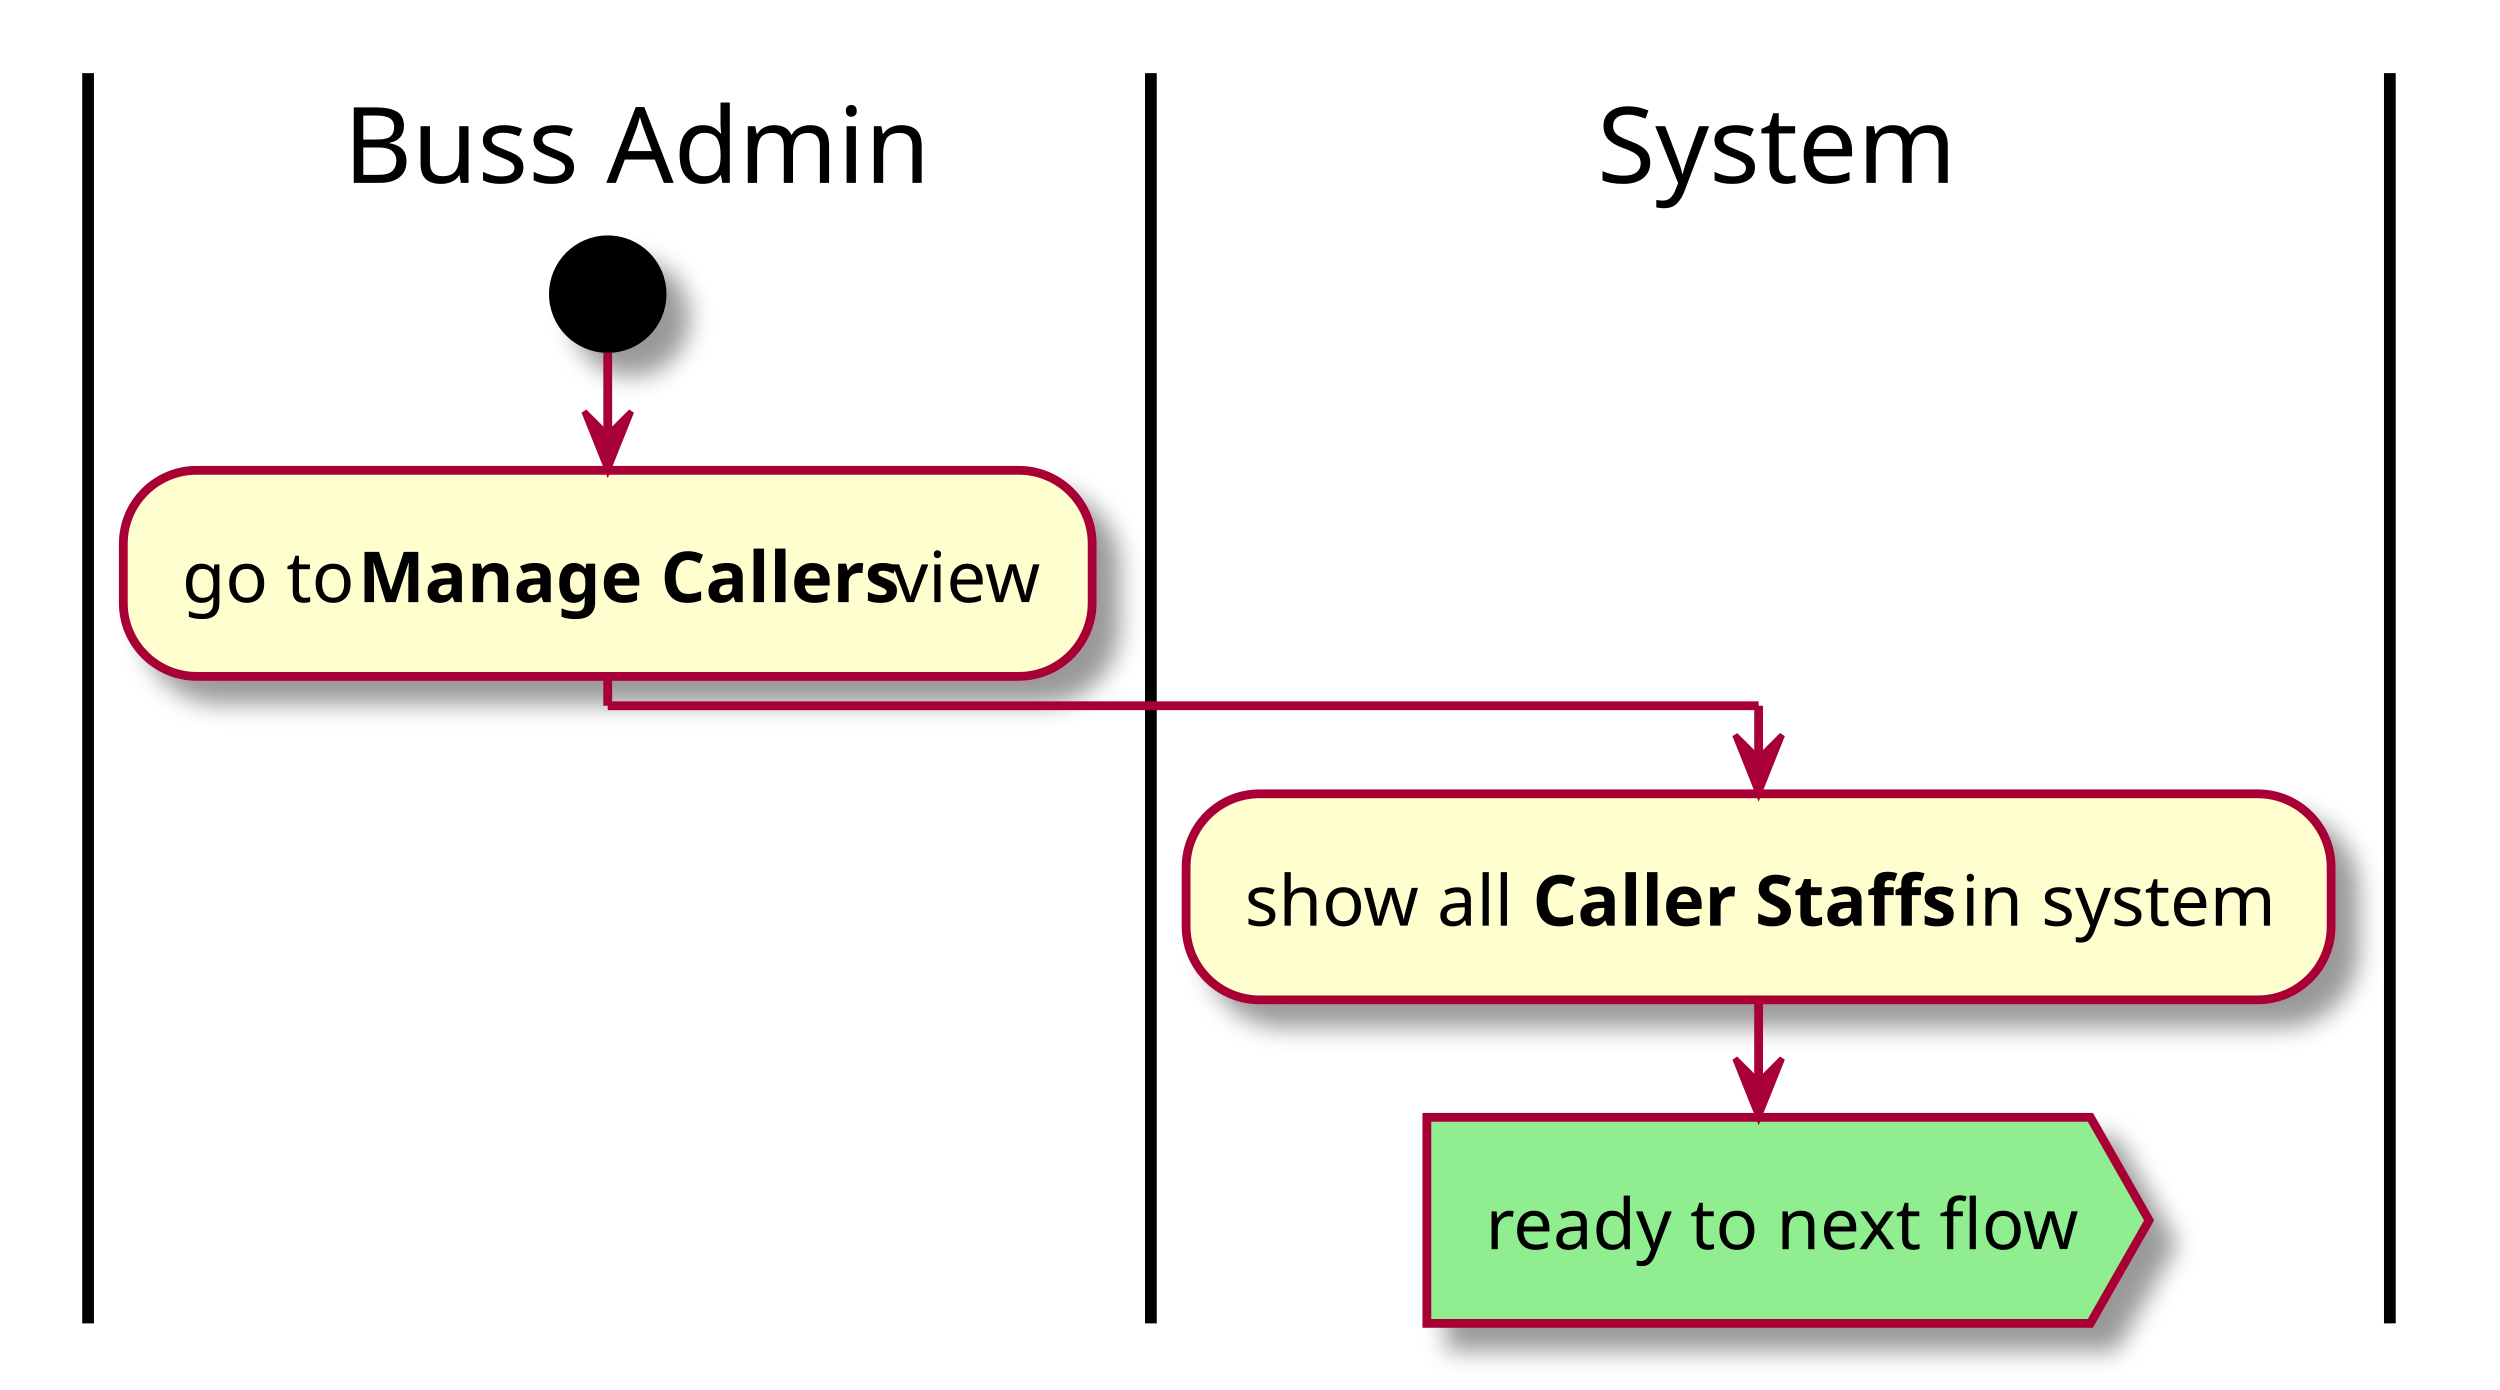
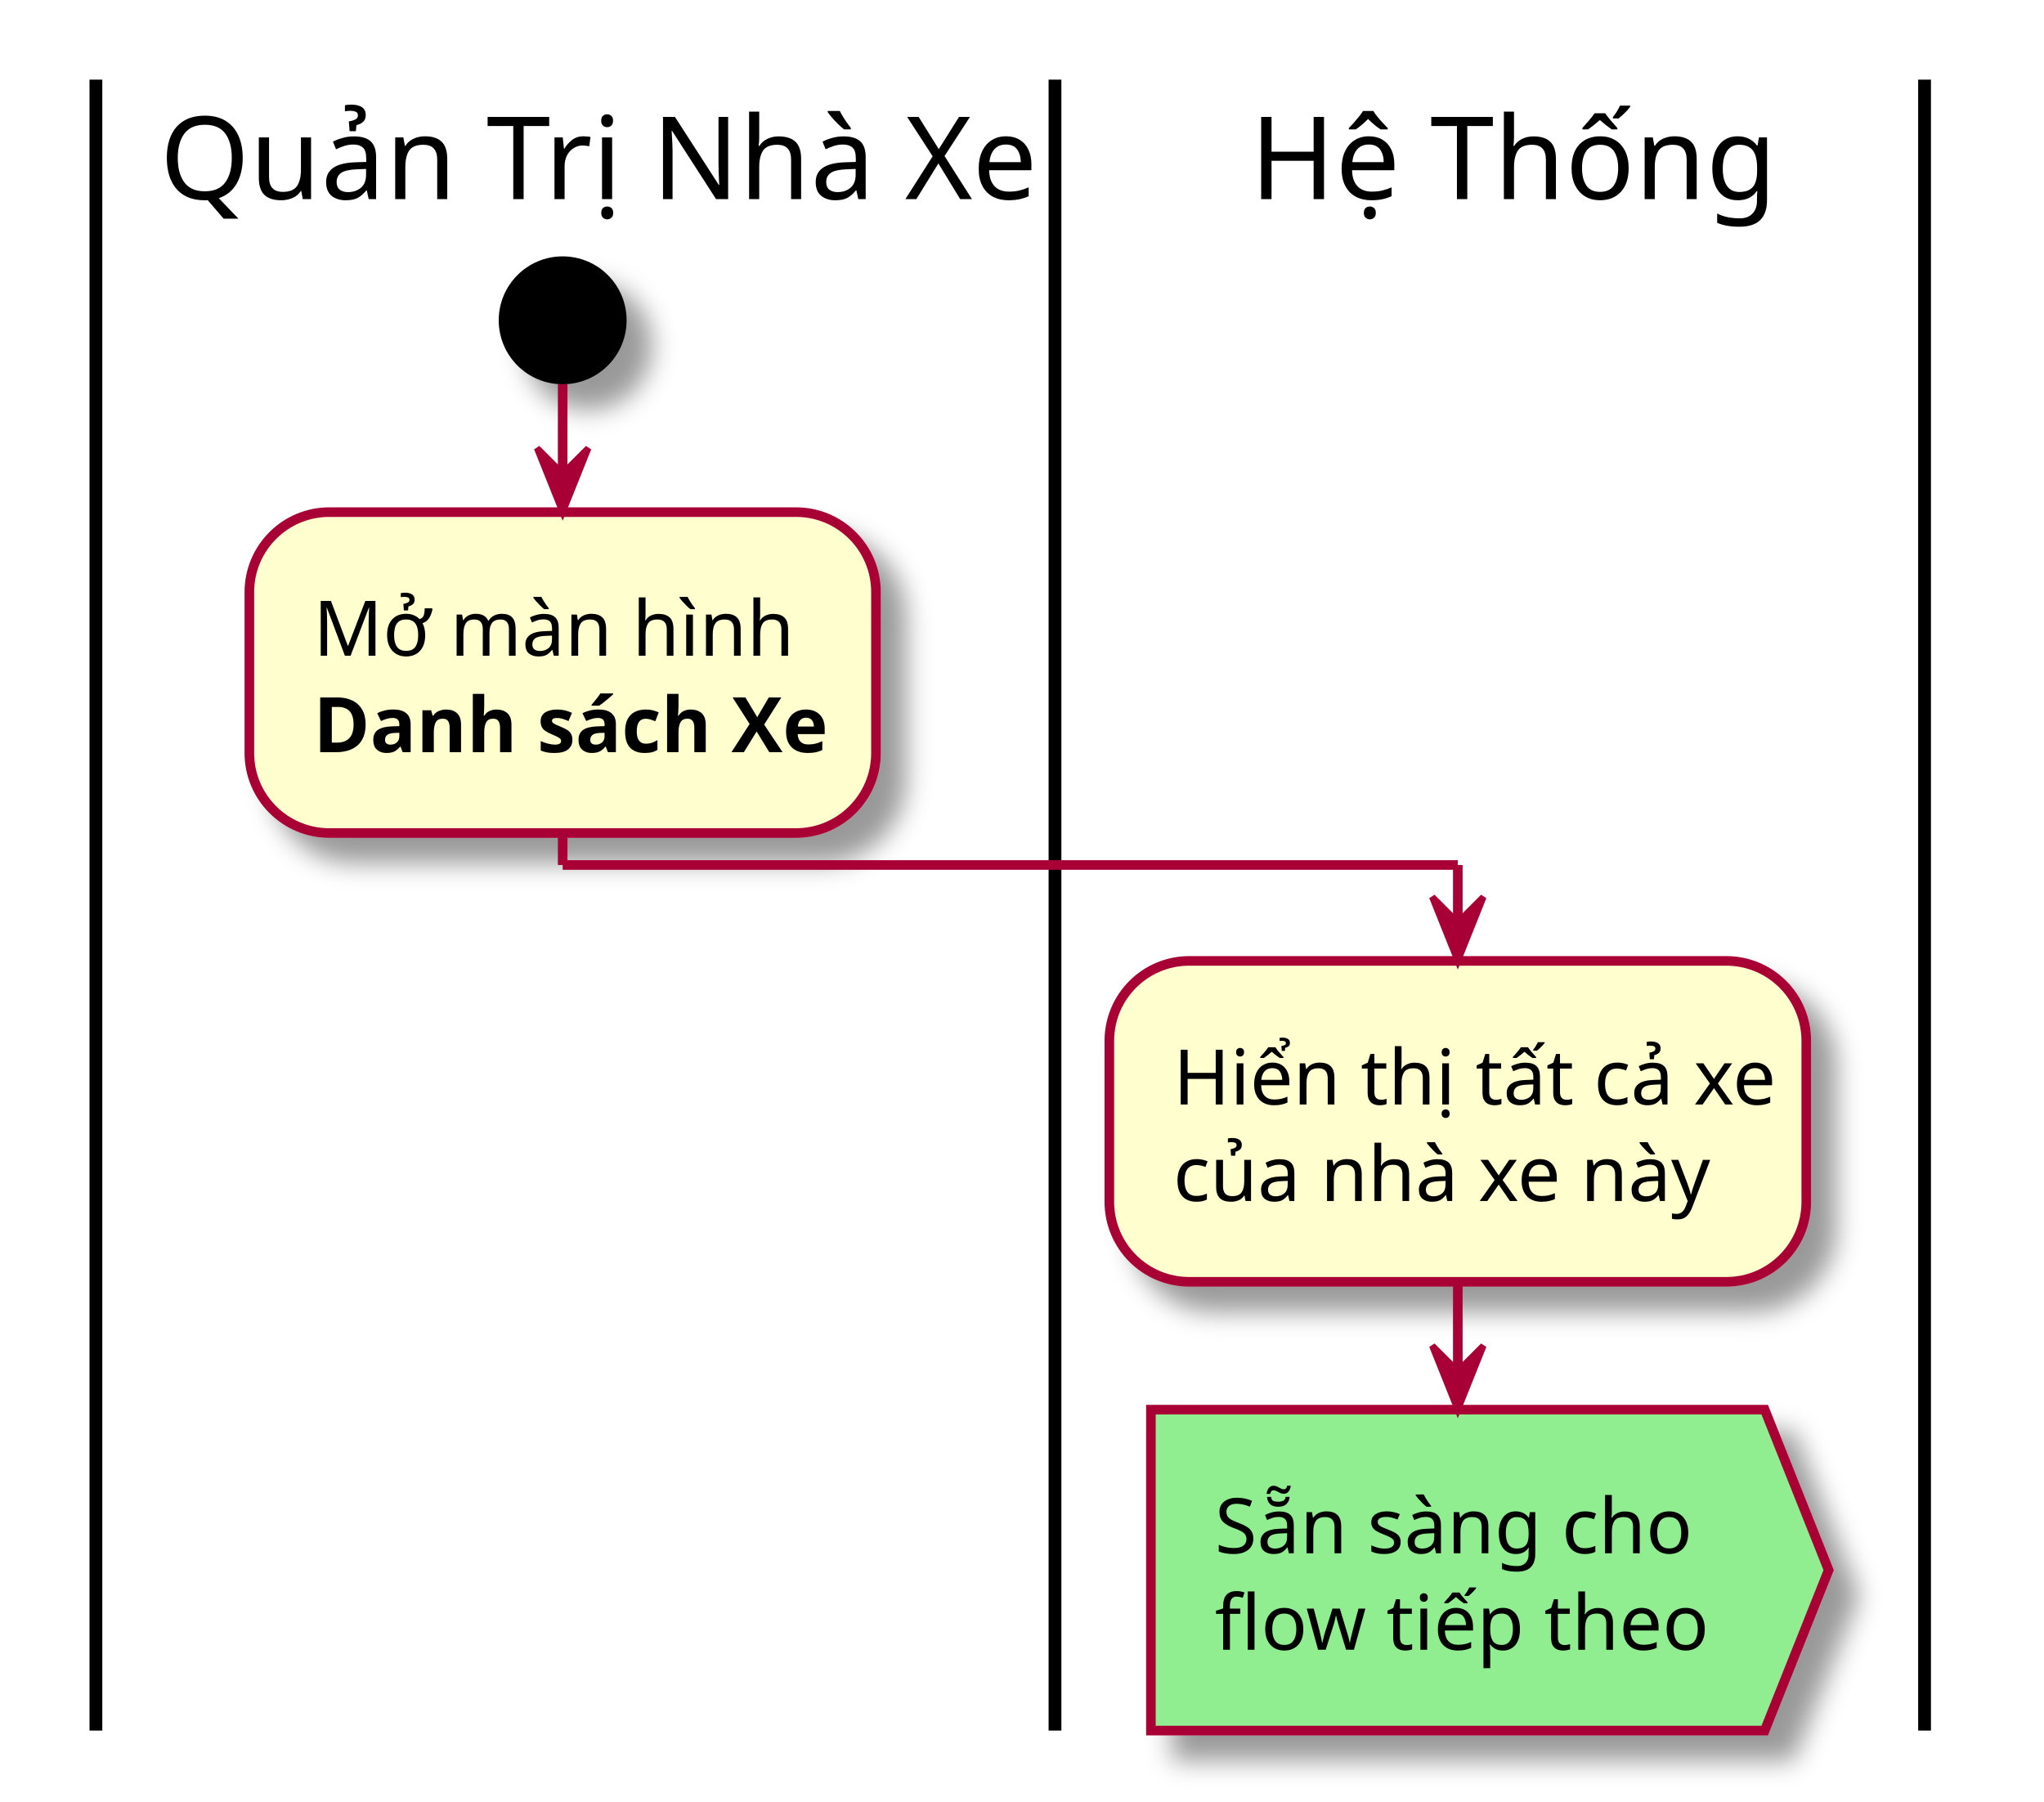
- <svg xmlns="http://www.w3.org/2000/svg" contentScriptType="application/ecmascript" contentStyleType="text/css" height="493.75px" preserveAspectRatio="none" style="width:887px;height:493px;" version="1.1" viewBox="0 0 887 493" width="887.5px" zoomAndPan="magnify">
+ <svg xmlns="http://www.w3.org/2000/svg" contentScriptType="application/ecmascript" contentStyleType="text/css" height="587.5px" preserveAspectRatio="none" style="width:666px;height:587px;" version="1.1" viewBox="0 0 666 587" width="666.667px" zoomAndPan="magnify">
  <defs>
-     <filter height="300%" id="f1hlihy7ad5q8v" width="300%" x="-1" y="-1">
+     <filter height="300%" id="f12idgd9ydan5" width="300%" x="-1" y="-1">
      <feGaussianBlur result="blurOut" stdDeviation="4.167" />
      <feColorMatrix in="blurOut" result="blurOut2" type="matrix" values="0 0 0 0 0 0 0 0 0 0 0 0 0 0 0 0 0 0 .4 0" />
      <feOffset dx="8.333" dy="8.333" in="blurOut2" result="blurOut3" />
      <feBlend in="SourceGraphic" in2="blurOut3" mode="normal" />
    </filter>
  </defs>
  <g>
-     <ellipse cx="215.625" cy="104.366" fill="#000000" filter="url(#f1hlihy7ad5q8v)" rx="20.833" ry="20.833" style="stroke:none;stroke-width:2.083;" />
-     <rect fill="#FEFECE" filter="url(#f1hlihy7ad5q8v)" height="73.112" rx="26.042" ry="26.042" style="stroke:#A80036;stroke-width:3.125;" width="343.75" x="43.75" y="166.866" />
-     <text fill="#000000" font-family="sans-serif" font-size="25" lengthAdjust="spacing" textLength="56.25" x="64.583" y="213.651">go to</text>
-     <text fill="#000000" font-family="sans-serif" font-size="25" font-weight="bold" lengthAdjust="spacing" textLength="183.333" x="127.083" y="213.651">Manage Callers</text>
-     <text fill="#000000" font-family="sans-serif" font-size="25" lengthAdjust="spacing" textLength="50" x="316.667" y="213.651">view</text>
-     <line style="stroke:#000000;stroke-width:4.167;" x1="31.25" x2="31.25" y1="25.948" y2="469.535" />
-     <rect fill="#FEFECE" filter="url(#f1hlihy7ad5q8v)" height="73.112" rx="26.042" ry="26.042" style="stroke:#A80036;stroke-width:3.125;" width="406.25" x="420.833" y="281.645" />
-     <text fill="#000000" font-family="sans-serif" font-size="25" lengthAdjust="spacing" textLength="95.833" x="441.667" y="328.43">show all</text>
-     <text fill="#000000" font-family="sans-serif" font-size="25" font-weight="bold" lengthAdjust="spacing" textLength="145.833" x="543.75" y="328.43">Caller Staffs</text>
-     <text fill="#000000" font-family="sans-serif" font-size="25" lengthAdjust="spacing" textLength="110.417" x="695.833" y="328.43">in system</text>
-     <polygon fill="#90EE90" filter="url(#f1hlihy7ad5q8v)" points="506.25,396.423,741.667,396.423,762.5,432.979,741.667,469.535,506.25,469.535" style="stroke:#A80036;stroke-width:3.125;" />
-     <text fill="#000000" font-family="sans-serif" font-size="25" lengthAdjust="spacing" textLength="193.75" x="527.083" y="443.209">ready to next flow</text>
-     <line style="stroke:#000000;stroke-width:4.167;" x1="408.333" x2="408.333" y1="25.948" y2="469.535" />
-     <line style="stroke:#000000;stroke-width:4.167;" x1="847.917" x2="847.917" y1="25.948" y2="469.535" />
-     <line style="stroke:#A80036;stroke-width:3.125;" x1="215.625" x2="215.625" y1="125.199" y2="166.866" />
-     <polygon fill="#A80036" points="207.292,146.033,215.625,166.866,223.958,146.033,215.625,154.366" style="stroke:#A80036;stroke-width:2.083;" />
-     <line style="stroke:#A80036;stroke-width:3.125;" x1="623.958" x2="623.958" y1="354.757" y2="396.423" />
-     <polygon fill="#A80036" points="615.625,375.59,623.958,396.423,632.292,375.59,623.958,383.923" style="stroke:#A80036;stroke-width:2.083;" />
-     <line style="stroke:#A80036;stroke-width:3.125;" x1="215.625" x2="215.625" y1="239.978" y2="250.395" />
-     <line style="stroke:#A80036;stroke-width:3.125;" x1="215.625" x2="623.958" y1="250.395" y2="250.395" />
-     <line style="stroke:#A80036;stroke-width:3.125;" x1="623.958" x2="623.958" y1="250.395" y2="281.645" />
-     <polygon fill="#A80036" points="615.625,260.811,623.958,281.645,632.292,260.811,623.958,269.145" style="stroke:#A80036;stroke-width:2.083;" />
-     <text fill="#000000" font-family="sans-serif" font-size="37.5" lengthAdjust="spacing" textLength="195.833" x="121.875" y="64.876">Buss Admin</text>
-     <text fill="#000000" font-family="sans-serif" font-size="37.5" lengthAdjust="spacing" textLength="122.917" x="566.667" y="64.876">System</text>
+     <ellipse cx="183.333" cy="104.366" fill="#000000" filter="url(#f12idgd9ydan5)" rx="20.833" ry="20.833" style="stroke:none;stroke-width:2.083;" />
+     <rect fill="#FEFECE" filter="url(#f12idgd9ydan5)" height="104.557" rx="26.042" ry="26.042" style="stroke:#A80036;stroke-width:3.125;" width="204.167" x="81.25" y="166.866" />
+     <text fill="#000000" font-family="sans-serif" font-size="25" lengthAdjust="spacing" textLength="150" x="102.083" y="213.651">Mở màn hình</text>
+     <text fill="#000000" font-family="sans-serif" font-size="25" font-weight="bold" lengthAdjust="spacing" textLength="162.5" x="102.083" y="245.097">Danh sách Xe</text>
+     <line style="stroke:#000000;stroke-width:4.167;" x1="31.25" x2="31.25" y1="25.948" y2="563.871" />
+     <rect fill="#FEFECE" filter="url(#f12idgd9ydan5)" height="104.557" rx="26.042" ry="26.042" style="stroke:#A80036;stroke-width:3.125;" width="227.083" x="361.458" y="313.09" />
+     <text fill="#000000" font-family="sans-serif" font-size="25" lengthAdjust="spacing" textLength="185.417" x="382.292" y="359.875">Hiển thị tất cả xe</text>
+     <text fill="#000000" font-family="sans-serif" font-size="25" lengthAdjust="spacing" textLength="168.75" x="382.292" y="391.321">của nhà xe này</text>
+     <polygon fill="#90EE90" filter="url(#f12idgd9ydan5)" points="375,459.314,575,459.314,595.833,511.593,575,563.871,375,563.871" style="stroke:#A80036;stroke-width:3.125;" />
+     <text fill="#000000" font-family="sans-serif" font-size="25" lengthAdjust="spacing" textLength="158.333" x="395.833" y="506.099">Sẵn sàng cho</text>
+     <text fill="#000000" font-family="sans-serif" font-size="25" lengthAdjust="spacing" textLength="150" x="395.833" y="537.545">flow tiếp theo</text>
+     <line style="stroke:#000000;stroke-width:4.167;" x1="343.75" x2="343.75" y1="25.948" y2="563.871" />
+     <line style="stroke:#000000;stroke-width:4.167;" x1="627.083" x2="627.083" y1="25.948" y2="563.871" />
+     <line style="stroke:#A80036;stroke-width:3.125;" x1="183.333" x2="183.333" y1="125.199" y2="166.866" />
+     <polygon fill="#A80036" points="175,146.033,183.333,166.866,191.667,146.033,183.333,154.366" style="stroke:#A80036;stroke-width:2.083;" />
+     <line style="stroke:#A80036;stroke-width:3.125;" x1="475" x2="475" y1="417.647" y2="459.314" />
+     <polygon fill="#A80036" points="466.667,438.481,475,459.314,483.333,438.481,475,446.814" style="stroke:#A80036;stroke-width:2.083;" />
+     <line style="stroke:#A80036;stroke-width:3.125;" x1="183.333" x2="183.333" y1="271.423" y2="281.84" />
+     <line style="stroke:#A80036;stroke-width:3.125;" x1="183.333" x2="475" y1="281.84" y2="281.84" />
+     <line style="stroke:#A80036;stroke-width:3.125;" x1="475" x2="475" y1="281.84" y2="313.09" />
+     <polygon fill="#A80036" points="466.667,292.257,475,313.09,483.333,292.257,475,300.59" style="stroke:#A80036;stroke-width:2.083;" />
+     <text fill="#000000" font-family="sans-serif" font-size="37.5" lengthAdjust="spacing" textLength="281.25" x="52.083" y="64.876">Quản Trị Nhà Xe</text>
+     <text fill="#000000" font-family="sans-serif" font-size="37.5" lengthAdjust="spacing" textLength="166.667" x="407.292" y="64.876">Hệ Thống</text>
  </g>
</svg>
